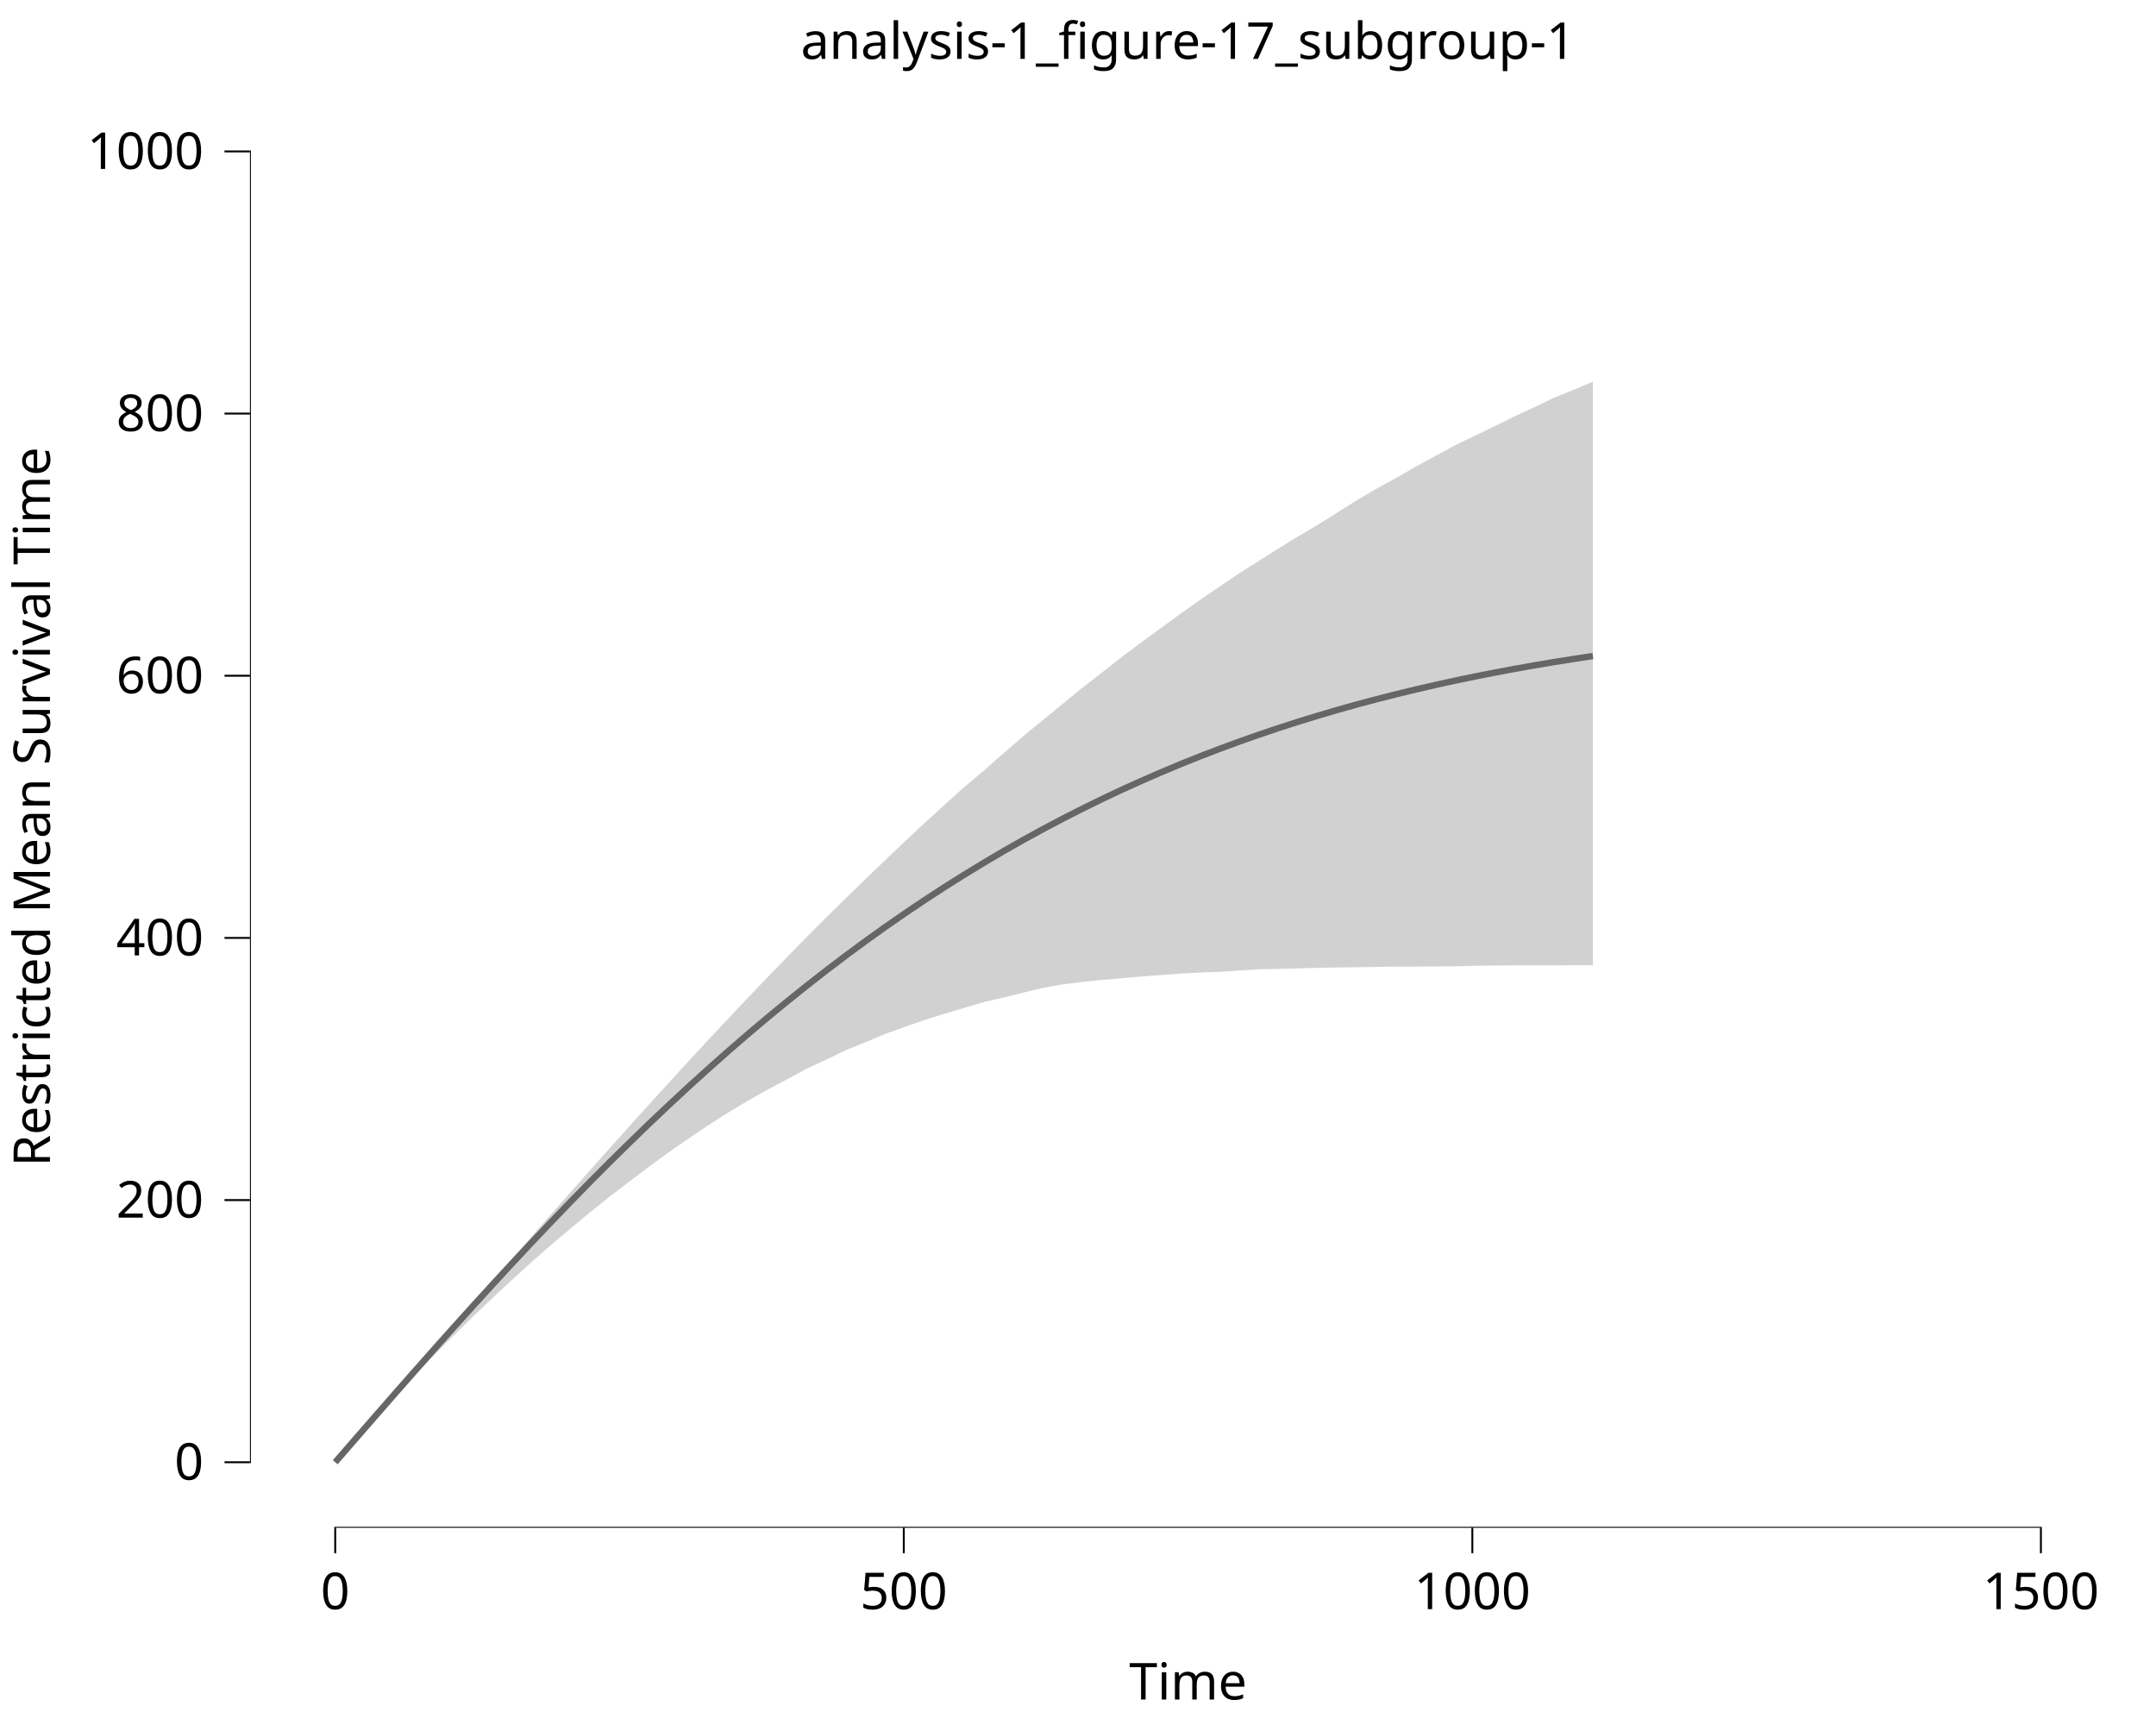
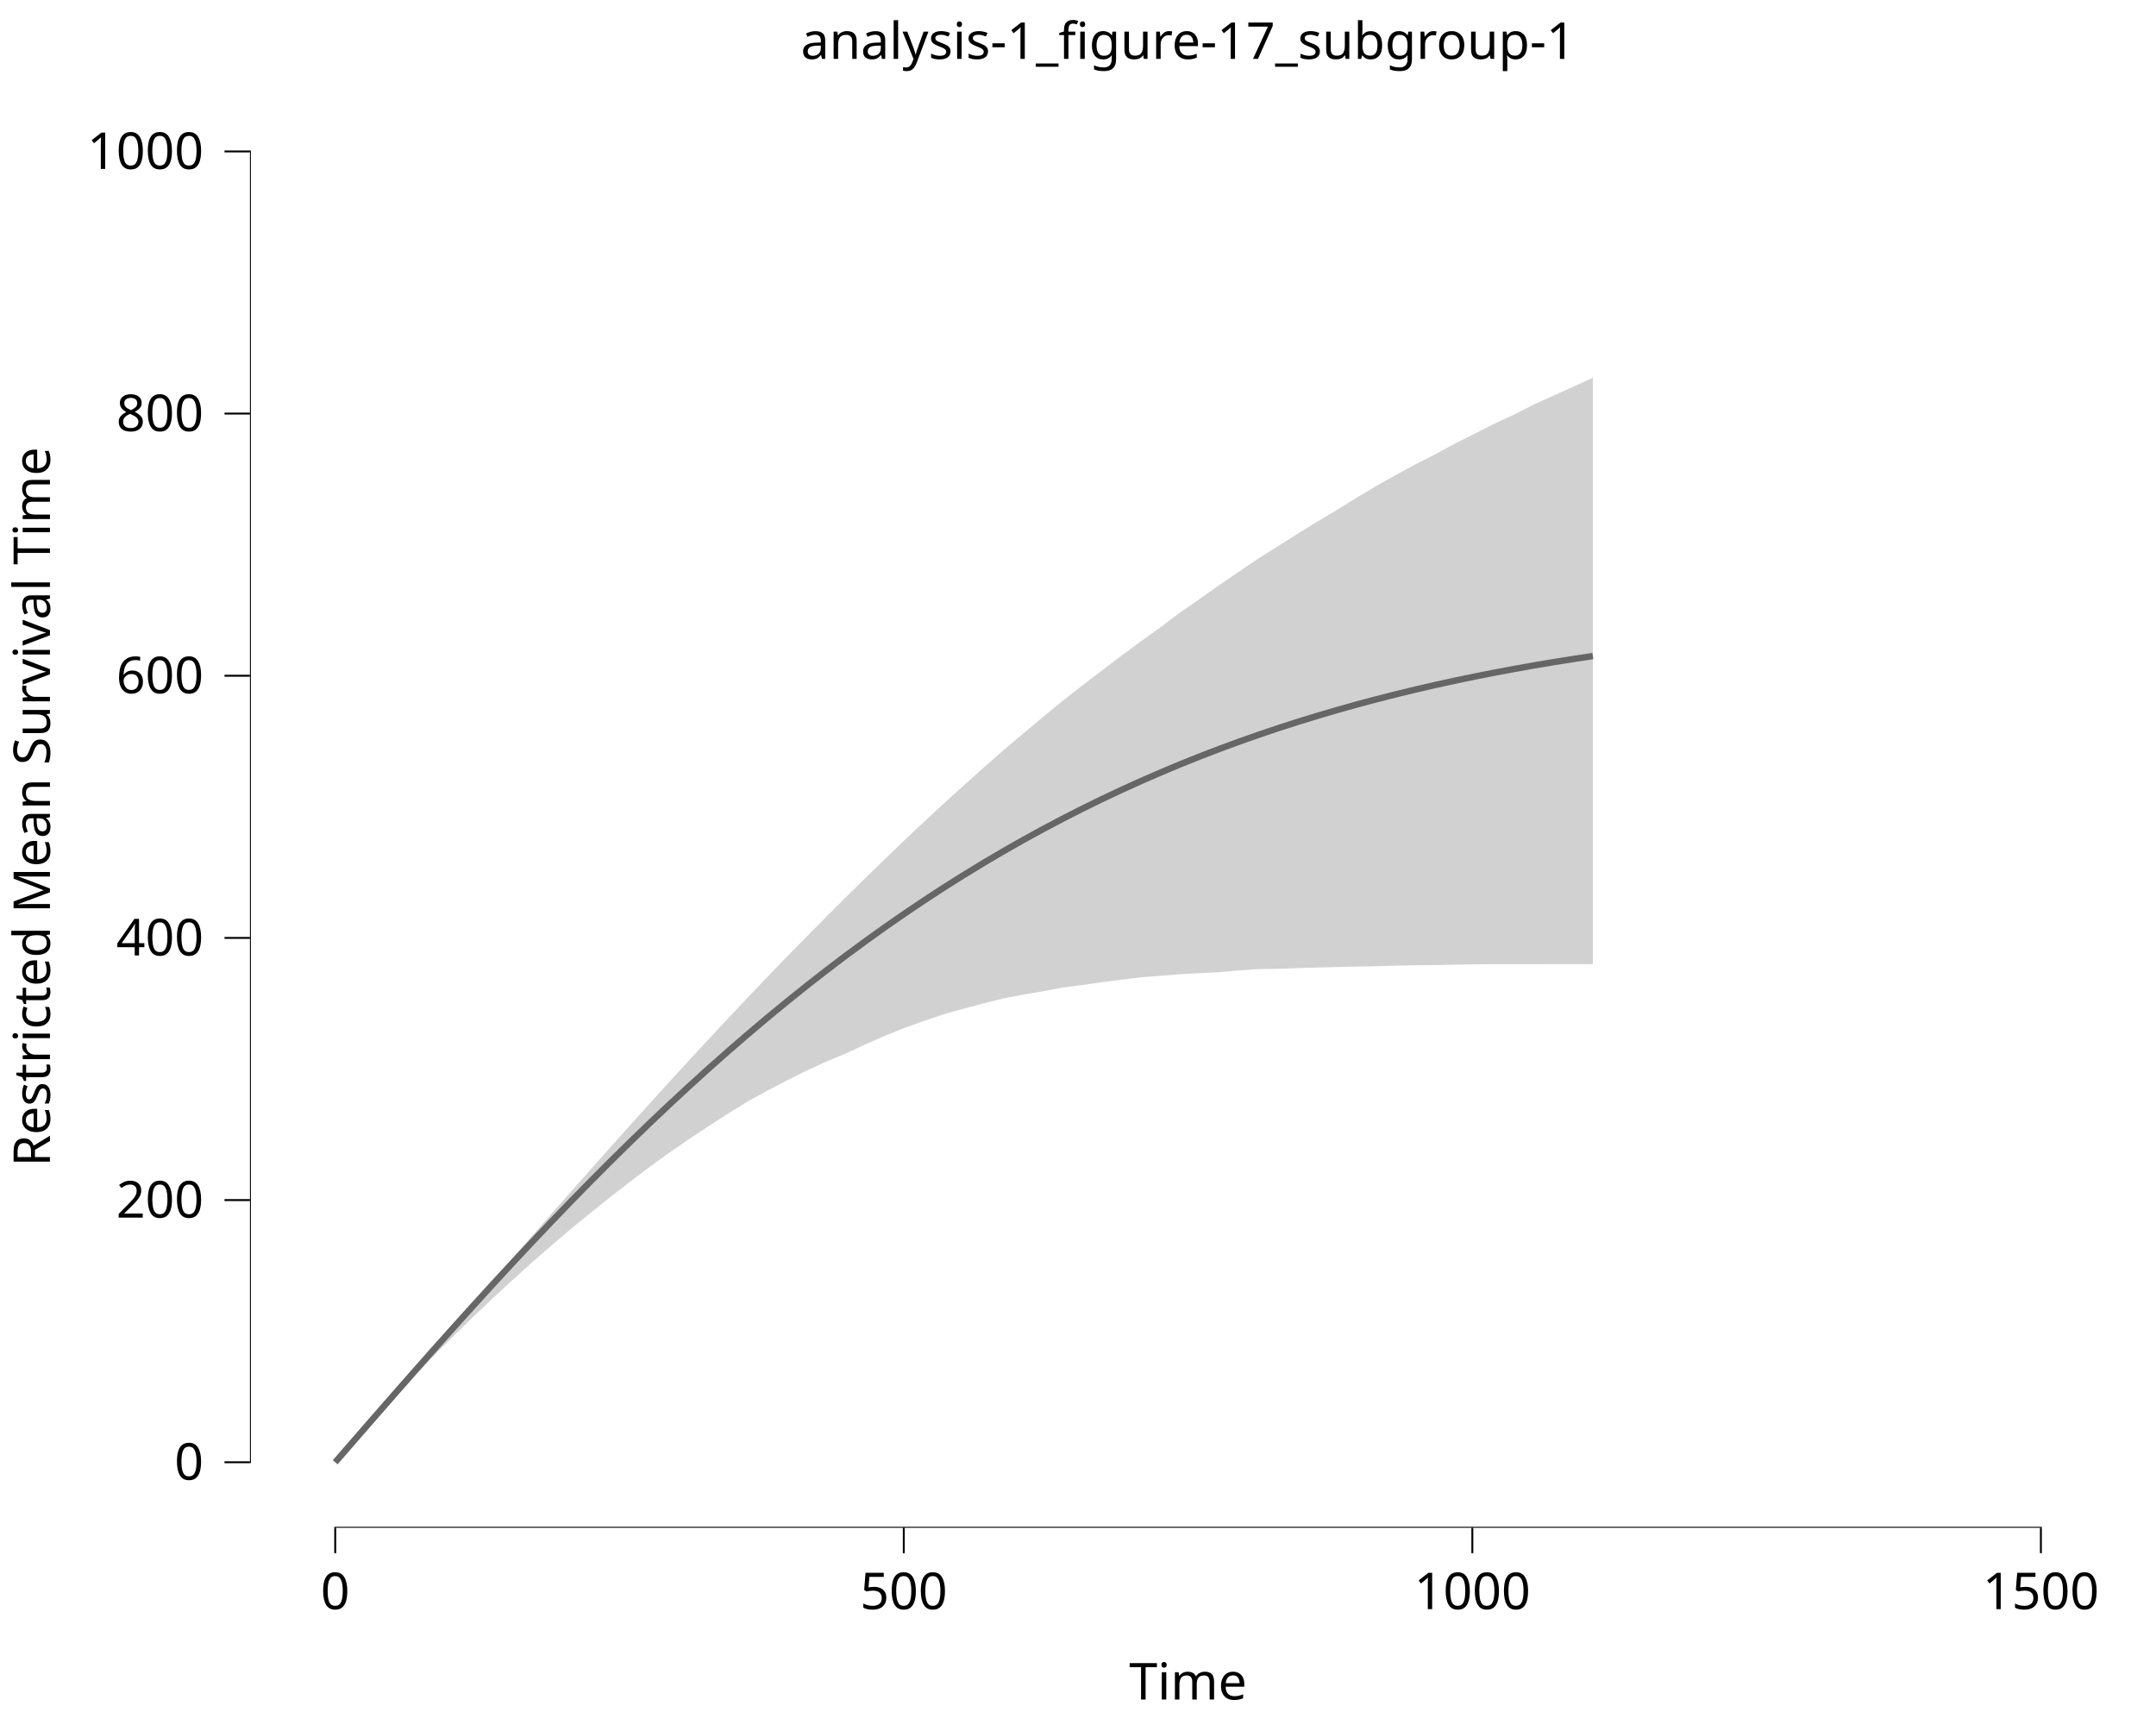
<svg xmlns="http://www.w3.org/2000/svg" class="svglite" data-engine-version="2.0" width="720.00pt" height="576.00pt" viewBox="0 0 720.00 576.00">
  <defs>
    <style type="text/css">
    .svglite line, .svglite polyline, .svglite polygon, .svglite path, .svglite rect, .svglite circle {
      fill: none;
      stroke: #000000;
      stroke-linecap: round;
      stroke-linejoin: round;
      stroke-miterlimit: 10.00;
    }
  </style>
  </defs>
  <rect width="100%" height="100%" style="stroke: none; fill: #FFFFFF;" />
  <defs>
    <clipPath id="cpMC4wMHw3MjAuMDB8MC4wMHw1NzYuMDA=">
      <rect x="0.00" y="0.00" width="720.00" height="576.00" />
    </clipPath>
  </defs>
  <g clip-path="url(#cpMC4wMHw3MjAuMDB8MC4wMHw1NzYuMDA=)">
    <rect x="0.00" y="0.00" width="720.00" height="576.00" style="stroke-width: 10.67; stroke: none;" />
  </g>
  <defs>
    <clipPath id="cpODMuNDd8NzEwLjA0fDI4LjY4fDUxMC4xNA==">
      <rect x="83.47" y="28.68" width="626.57" height="481.46" />
    </clipPath>
  </defs>
  <g clip-path="url(#cpODMuNDd8NzEwLjA0fDI4LjY4fDUxMC4xNA==)">
    <rect x="83.47" y="28.68" width="626.57" height="481.46" style="stroke-width: 10.67; stroke: none;" />
-     <polygon points="111.95,488.26 118.51,480.69 125.08,473.13 131.64,465.56 138.20,458.00 144.76,450.45 151.33,442.90 157.89,435.36 164.45,427.83 171.01,420.32 177.58,412.83 184.14,405.36 190.70,397.93 197.26,390.53 203.82,383.16 210.39,375.84 216.95,368.58 223.51,361.37 230.07,354.22 236.64,347.11 243.20,340.12 249.76,333.17 256.32,326.31 262.89,319.53 269.45,312.85 276.01,306.26 282.57,299.82 289.13,293.44 295.70,287.13 302.26,280.88 308.82,274.77 315.38,268.78 321.95,262.88 328.51,257.34 335.07,251.59 341.63,245.90 348.20,240.48 354.76,235.15 361.32,229.74 367.88,224.68 374.45,219.50 381.01,214.60 387.57,209.78 394.13,205.00 400.69,200.36 407.26,195.87 413.82,191.45 420.38,187.29 426.94,183.15 433.51,179.10 440.07,175.24 446.63,171.12 453.19,166.99 459.76,163.15 466.32,159.53 472.88,155.78 479.44,152.20 486.00,148.66 492.57,145.48 499.13,142.33 505.69,139.09 512.25,136.04 518.82,132.88 525.38,130.21 531.94,127.46 531.94,322.29 525.38,322.30 518.82,322.34 512.25,322.34 505.69,322.36 499.13,322.41 492.57,322.48 486.00,322.66 479.44,322.71 472.88,322.75 466.32,322.75 459.76,322.87 453.19,322.96 446.63,323.05 440.07,323.19 433.51,323.35 426.94,323.52 420.38,323.66 413.82,324.07 407.26,324.52 400.69,324.76 394.13,325.08 387.57,325.60 381.01,326.07 374.45,326.68 367.88,327.22 361.32,327.92 354.76,328.70 348.20,329.87 341.63,331.47 335.07,333.11 328.51,334.62 321.95,336.55 315.38,338.52 308.82,340.57 302.26,342.87 295.70,345.20 289.13,347.97 282.57,350.63 276.01,353.77 269.45,356.83 262.89,360.38 256.32,363.85 249.76,367.55 243.20,371.50 236.64,375.67 230.07,380.09 223.51,384.65 216.95,389.43 210.39,394.38 203.82,399.38 197.26,404.63 190.70,410.08 184.14,415.61 177.58,421.35 171.01,427.34 164.45,433.46 157.89,439.70 151.33,446.11 144.76,452.70 138.20,459.47 131.64,466.40 125.08,473.51 118.51,480.79 111.95,488.26 " style="stroke-width: 0.00; stroke: none; stroke-linecap: butt; fill: #666666; fill-opacity: 0.30;" />
-     <polyline points="111.95,488.26 118.51,480.69 125.08,473.13 131.64,465.56 138.20,458.00 144.76,450.45 151.33,442.90 157.89,435.36 164.45,427.83 171.01,420.32 177.58,412.83 184.14,405.36 190.70,397.93 197.26,390.53 203.82,383.16 210.39,375.84 216.95,368.58 223.51,361.37 230.07,354.22 236.64,347.11 243.20,340.12 249.76,333.17 256.32,326.31 262.89,319.53 269.45,312.85 276.01,306.26 282.57,299.82 289.13,293.44 295.70,287.13 302.26,280.88 308.82,274.77 315.38,268.78 321.95,262.88 328.51,257.34 335.07,251.59 341.63,245.90 348.20,240.48 354.76,235.15 361.32,229.74 367.88,224.68 374.45,219.50 381.01,214.60 387.57,209.78 394.13,205.00 400.69,200.36 407.26,195.87 413.82,191.45 420.38,187.29 426.94,183.15 433.51,179.10 440.07,175.24 446.63,171.12 453.19,166.99 459.76,163.15 466.32,159.53 472.88,155.78 479.44,152.20 486.00,148.66 492.57,145.48 499.13,142.33 505.69,139.09 512.25,136.04 518.82,132.88 525.38,130.21 531.94,127.46 " style="stroke-width: 1.07; stroke: none; stroke-linecap: butt;" />
-     <polyline points="531.94,322.29 525.38,322.30 518.82,322.34 512.25,322.34 505.69,322.36 499.13,322.41 492.57,322.48 486.00,322.66 479.44,322.71 472.88,322.75 466.32,322.75 459.76,322.87 453.19,322.96 446.63,323.05 440.07,323.19 433.51,323.35 426.94,323.52 420.38,323.66 413.82,324.07 407.26,324.52 400.69,324.76 394.13,325.08 387.57,325.60 381.01,326.07 374.45,326.68 367.88,327.22 361.32,327.92 354.76,328.70 348.20,329.87 341.63,331.47 335.07,333.11 328.51,334.62 321.95,336.55 315.38,338.52 308.82,340.57 302.26,342.87 295.70,345.20 289.13,347.97 282.57,350.63 276.01,353.77 269.45,356.83 262.89,360.38 256.32,363.85 249.76,367.55 243.20,371.50 236.64,375.67 230.07,380.09 223.51,384.65 216.95,389.43 210.39,394.38 203.82,399.38 197.26,404.63 190.70,410.08 184.14,415.61 177.58,421.35 171.01,427.34 164.45,433.46 157.89,439.70 151.33,446.11 144.76,452.70 138.20,459.47 131.64,466.40 125.08,473.51 118.51,480.79 111.95,488.26 " style="stroke-width: 1.07; stroke: none; stroke-linecap: butt;" />
+     <polygon points="111.95,488.26 118.51,480.69 125.08,473.13 131.64,465.56 138.20,458.00 144.76,450.45 151.33,442.89 157.89,435.35 164.45,427.82 171.01,420.30 177.58,412.80 184.14,405.33 190.70,397.89 197.26,390.48 203.82,383.11 210.39,375.78 216.95,368.50 223.51,361.27 230.07,354.11 236.64,347.02 243.20,340.00 249.76,333.02 256.32,326.16 262.89,319.35 269.45,312.68 276.01,306.06 282.57,299.50 289.13,293.05 295.70,286.69 302.26,280.36 308.82,274.18 315.38,268.11 321.95,262.18 328.51,256.29 335.07,250.55 341.63,245.02 348.20,239.48 354.76,234.12 361.32,228.98 367.88,223.96 374.45,218.97 381.01,214.15 387.57,209.43 394.13,204.50 400.69,199.96 407.26,195.29 413.82,190.84 420.38,186.38 426.94,182.28 433.51,178.12 440.07,174.09 446.63,170.15 453.19,166.10 459.76,162.19 466.32,158.51 472.88,154.96 479.44,151.62 486.00,148.05 492.57,144.78 499.13,141.44 505.69,138.40 512.25,135.06 518.82,132.09 525.38,129.14 531.94,126.14 531.94,321.94 525.38,321.94 518.82,321.94 512.25,321.97 505.69,321.97 499.13,321.97 492.57,321.99 486.00,322.11 479.44,322.25 472.88,322.32 466.32,322.44 459.76,322.62 453.19,322.75 446.63,322.90 440.07,323.06 433.51,323.25 426.94,323.50 420.38,323.59 413.82,324.02 407.26,324.61 400.69,324.94 394.13,325.31 387.57,325.83 381.01,326.32 374.45,327.13 367.88,327.98 361.32,328.92 354.76,329.78 348.20,331.02 341.63,332.12 335.07,333.40 328.51,335.04 321.95,336.78 315.38,338.59 308.82,340.83 302.26,343.14 295.70,345.80 289.13,348.65 282.57,351.72 276.01,354.46 269.45,357.45 262.89,360.73 256.32,364.14 249.76,367.75 243.20,371.80 236.64,376.02 230.07,380.38 223.51,384.90 216.95,389.65 210.39,394.60 203.82,399.70 197.26,404.94 190.70,410.30 184.14,415.90 177.58,421.62 171.01,427.55 164.45,433.62 157.89,439.85 151.33,446.24 144.76,452.80 138.20,459.53 131.64,466.43 125.08,473.52 118.51,480.79 111.95,488.26 " style="stroke-width: 0.00; stroke: none; stroke-linecap: butt; fill: #666666; fill-opacity: 0.30;" />
+     <polyline points="111.95,488.26 118.51,480.69 125.08,473.13 131.64,465.56 138.20,458.00 144.76,450.45 151.33,442.89 157.89,435.35 164.45,427.82 171.01,420.30 177.58,412.80 184.14,405.33 190.70,397.89 197.26,390.48 203.82,383.11 210.39,375.78 216.95,368.50 223.51,361.27 230.07,354.11 236.64,347.02 243.20,340.00 249.76,333.02 256.32,326.16 262.89,319.35 269.45,312.68 276.01,306.06 282.57,299.50 289.13,293.05 295.70,286.69 302.26,280.36 308.82,274.18 315.38,268.11 321.95,262.18 328.51,256.29 335.07,250.55 341.63,245.02 348.20,239.48 354.76,234.12 361.32,228.98 367.88,223.96 374.45,218.97 381.01,214.15 387.57,209.43 394.13,204.50 400.69,199.96 407.26,195.29 413.82,190.84 420.38,186.38 426.94,182.28 433.51,178.12 440.07,174.09 446.63,170.15 453.19,166.10 459.76,162.19 466.32,158.51 472.88,154.96 479.44,151.62 486.00,148.05 492.57,144.78 499.13,141.44 505.69,138.40 512.25,135.06 518.82,132.09 525.38,129.14 531.94,126.14 " style="stroke-width: 1.07; stroke: none; stroke-linecap: butt;" />
+     <polyline points="531.94,321.94 525.38,321.94 518.82,321.94 512.25,321.97 505.69,321.97 499.13,321.97 492.57,321.99 486.00,322.11 479.44,322.25 472.88,322.32 466.32,322.44 459.76,322.62 453.19,322.75 446.63,322.90 440.07,323.06 433.51,323.25 426.94,323.50 420.38,323.59 413.82,324.02 407.26,324.61 400.69,324.94 394.13,325.31 387.57,325.83 381.01,326.32 374.45,327.13 367.88,327.98 361.32,328.92 354.76,329.78 348.20,331.02 341.63,332.12 335.07,333.40 328.51,335.04 321.95,336.78 315.38,338.59 308.82,340.83 302.26,343.14 295.70,345.80 289.13,348.65 282.57,351.72 276.01,354.46 269.45,357.45 262.89,360.73 256.32,364.14 249.76,367.75 243.20,371.80 236.64,376.02 230.07,380.38 223.51,384.90 216.95,389.65 210.39,394.60 203.82,399.70 197.26,404.94 190.70,410.30 184.14,415.90 177.58,421.62 171.01,427.55 164.45,433.62 157.89,439.85 151.33,446.24 144.76,452.80 138.20,459.53 131.64,466.43 125.08,473.52 118.51,480.79 111.95,488.26 " style="stroke-width: 1.07; stroke: none; stroke-linecap: butt;" />
    <polyline points="111.95,488.26 118.51,480.70 125.08,473.16 131.64,465.65 138.20,458.19 144.76,450.78 151.33,443.43 157.89,436.16 164.45,428.97 171.01,421.86 177.58,414.85 184.14,407.94 190.70,401.13 197.26,394.43 203.82,387.85 210.39,381.39 216.95,375.05 223.51,368.84 230.07,362.76 236.64,356.81 243.20,350.99 249.76,345.32 256.32,339.78 262.89,334.38 269.45,329.12 276.01,324.00 282.57,319.02 289.13,314.19 295.70,309.49 302.26,304.94 308.82,300.53 315.38,296.25 321.95,292.12 328.51,288.12 335.07,284.25 341.63,280.52 348.20,276.92 354.76,273.45 361.32,270.11 367.88,266.89 374.45,263.79 381.01,260.82 387.57,257.96 394.13,255.21 400.69,252.58 407.26,250.06 413.82,247.64 420.38,245.33 426.94,243.12 433.51,241.00 440.07,238.99 446.63,237.06 453.19,235.22 459.76,233.47 466.32,231.80 472.88,230.21 479.44,228.70 486.00,227.26 492.57,225.89 499.13,224.60 505.69,223.37 512.25,222.20 518.82,221.09 525.38,220.05 531.94,219.06 " style="stroke-width: 2.13; stroke: #666666; stroke-linecap: butt;" />
    <line x1="111.63" y1="510.14" x2="681.88" y2="510.14" style="stroke-width: 0.64; stroke-linecap: butt;" />
    <line x1="83.47" y1="488.57" x2="83.47" y2="50.24" style="stroke-width: 0.64; stroke-linecap: butt;" />
    <rect x="83.47" y="28.68" width="626.57" height="481.46" style="stroke-width: 0.00; stroke: none;" />
  </g>
  <g clip-path="url(#cpMC4wMHw3MjAuMDB8MC4wMHw1NzYuMDA=)">
    <polyline points="83.47,510.14 83.47,28.68 " style="stroke-width: 0.00; stroke: none; stroke-linecap: butt;" />
    <text x="67.99" y="494.10" text-anchor="end" style="font-size: 17.00px; font-family: sans;" textLength="9.46px" lengthAdjust="spacingAndGlyphs">0</text>
    <text x="67.99" y="406.57" text-anchor="end" style="font-size: 17.00px; font-family: sans;" textLength="28.37px" lengthAdjust="spacingAndGlyphs">200</text>
    <text x="67.99" y="319.03" text-anchor="end" style="font-size: 17.00px; font-family: sans;" textLength="28.37px" lengthAdjust="spacingAndGlyphs">400</text>
    <text x="67.99" y="231.49" text-anchor="end" style="font-size: 17.00px; font-family: sans;" textLength="28.37px" lengthAdjust="spacingAndGlyphs">600</text>
    <text x="67.99" y="143.95" text-anchor="end" style="font-size: 17.00px; font-family: sans;" textLength="28.37px" lengthAdjust="spacingAndGlyphs">800</text>
    <text x="67.99" y="56.41" text-anchor="end" style="font-size: 17.00px; font-family: sans;" textLength="37.82px" lengthAdjust="spacingAndGlyphs">1000</text>
    <polyline points="74.97,488.26 83.47,488.26 " style="stroke-width: 0.64; stroke-linecap: butt;" />
    <polyline points="74.97,400.72 83.47,400.72 " style="stroke-width: 0.64; stroke-linecap: butt;" />
    <polyline points="74.97,313.18 83.47,313.18 " style="stroke-width: 0.64; stroke-linecap: butt;" />
    <polyline points="74.97,225.64 83.47,225.64 " style="stroke-width: 0.64; stroke-linecap: butt;" />
    <polyline points="74.97,138.10 83.47,138.10 " style="stroke-width: 0.64; stroke-linecap: butt;" />
    <polyline points="74.97,50.56 83.47,50.56 " style="stroke-width: 0.64; stroke-linecap: butt;" />
    <polyline points="83.47,510.14 710.04,510.14 " style="stroke-width: 0.00; stroke: none; stroke-linecap: butt;" />
    <polyline points="111.95,518.64 111.95,510.14 " style="stroke-width: 0.64; stroke-linecap: butt;" />
    <polyline points="301.82,518.64 301.82,510.14 " style="stroke-width: 0.64; stroke-linecap: butt;" />
    <polyline points="491.69,518.64 491.69,510.14 " style="stroke-width: 0.64; stroke-linecap: butt;" />
    <polyline points="681.56,518.64 681.56,510.14 " style="stroke-width: 0.64; stroke-linecap: butt;" />
    <text x="111.95" y="537.32" text-anchor="middle" style="font-size: 17.00px; font-family: sans;" textLength="9.46px" lengthAdjust="spacingAndGlyphs">0</text>
    <text x="301.82" y="537.32" text-anchor="middle" style="font-size: 17.00px; font-family: sans;" textLength="28.37px" lengthAdjust="spacingAndGlyphs">500</text>
    <text x="491.69" y="537.32" text-anchor="middle" style="font-size: 17.00px; font-family: sans;" textLength="37.82px" lengthAdjust="spacingAndGlyphs">1000</text>
    <text x="681.56" y="537.32" text-anchor="middle" style="font-size: 17.00px; font-family: sans;" textLength="37.82px" lengthAdjust="spacingAndGlyphs">1500</text>
    <text x="396.75" y="567.49" text-anchor="middle" style="font-size: 17.00px; font-family: sans;" textLength="37.78px" lengthAdjust="spacingAndGlyphs">Time</text>
    <text transform="translate(16.68,269.41) rotate(-90)" text-anchor="middle" style="font-size: 17.00px; font-family: sans;" textLength="231.50px" lengthAdjust="spacingAndGlyphs">Restricted Mean Survival Time</text>
    <text x="396.75" y="19.67" text-anchor="middle" style="font-size: 17.00px; font-family: sans;" textLength="248.57px" lengthAdjust="spacingAndGlyphs">analysis-1_figure-17_subgroup-1</text>
  </g>
</svg>
